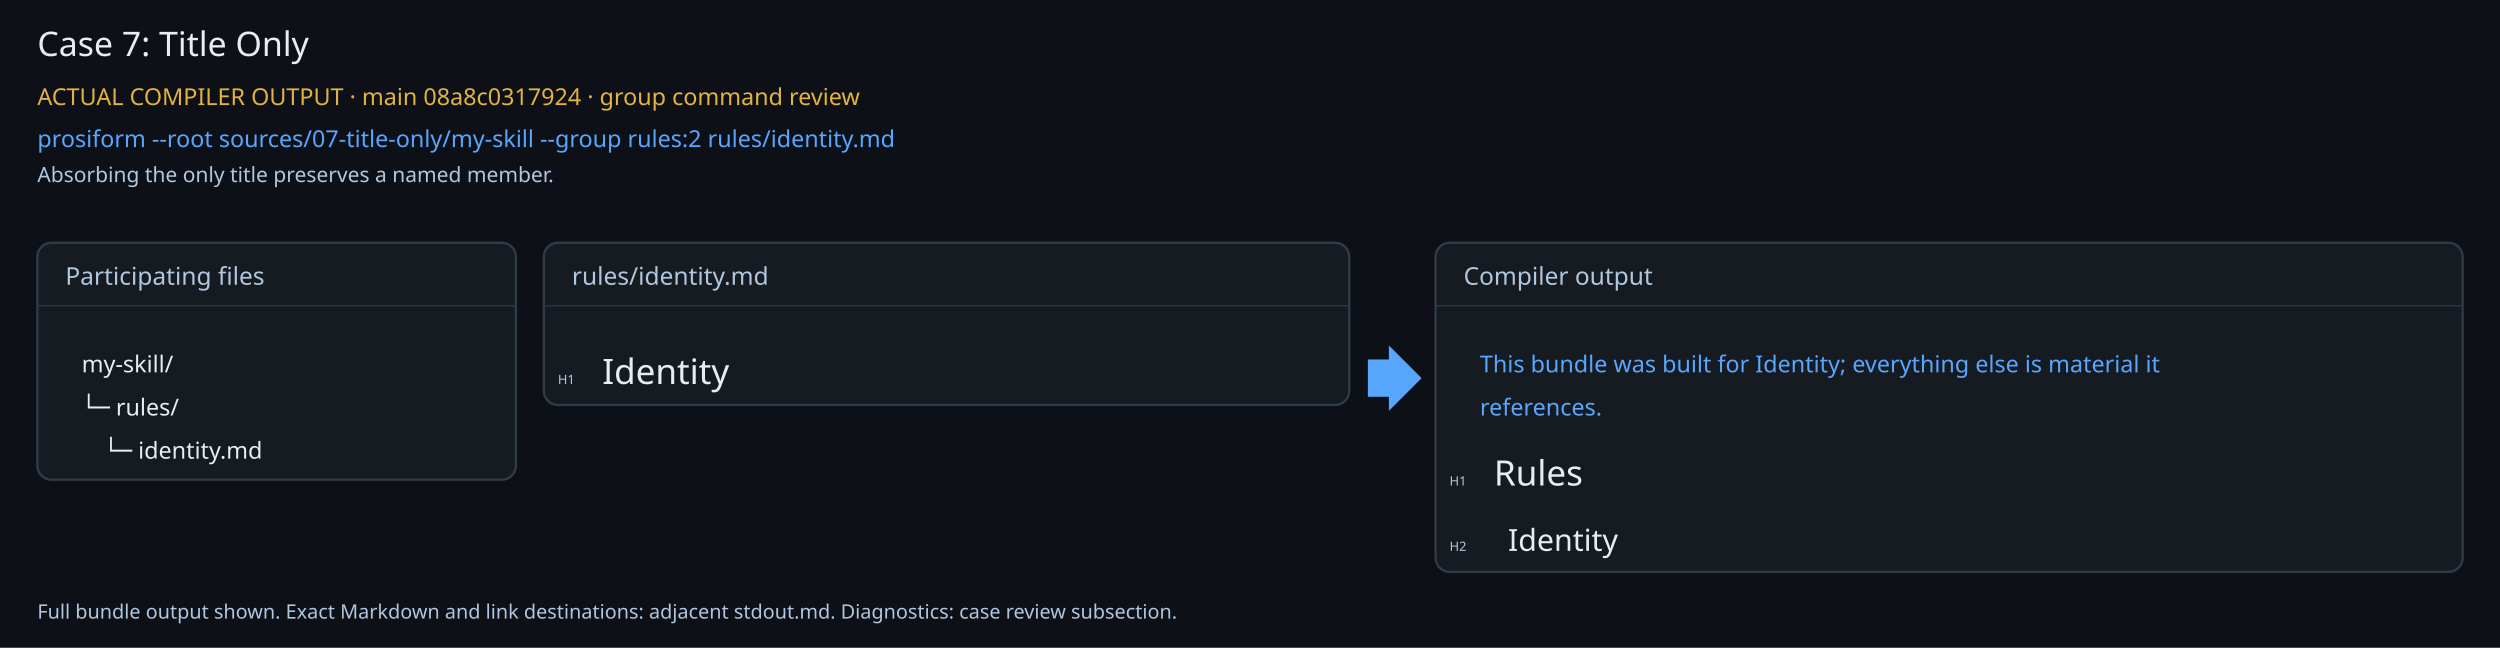
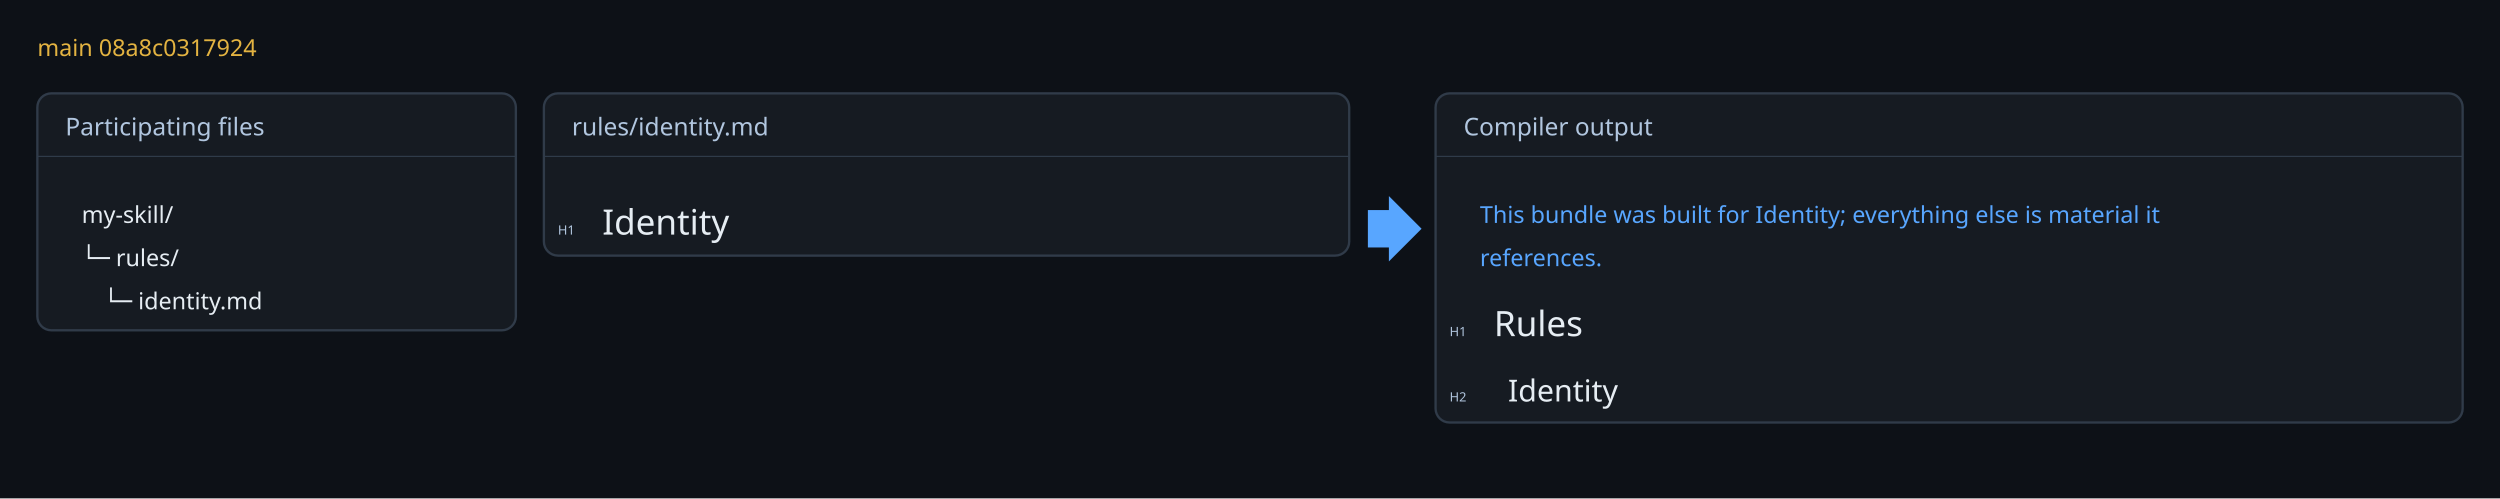
- <svg xmlns="http://www.w3.org/2000/svg" width="2142" height="555" viewBox="0 0 2142 555" role="img" aria-labelledby="title desc">
-   <rect width="2142" height="555" fill="#0d1117" />
+ <svg xmlns="http://www.w3.org/2000/svg" width="2142" height="427" viewBox="0 0 2142 427" role="img" aria-labelledby="title desc">
+   <rect width="2142" height="427" fill="#0d1117" />
  <g font-family="IBM Plex Mono" xml:space="preserve">
-     <text x="32" y="48" font-size="29" fill="#e6edf3" font-weight="400">Case 7: Title Only</text>
-     <text x="32" y="90" font-size="20" fill="#e3b341" font-weight="400">ACTUAL COMPILER OUTPUT · main 08a8c0317924 · group command review</text>
-     <text x="32" y="126" font-size="20" fill="#58a6ff" font-weight="400">prosiform --root sources/07-title-only/my-skill --group rules:2 rules/identity.md</text>
-     <text x="32" y="156" font-size="18" fill="#b1c6df" font-weight="400">Absorbing the only title preserves a named member.</text>
-     <rect x="32" y="208" width="410" height="203" rx="12" fill="#161b22" stroke="#303b49" stroke-width="2" />
-     <text x="56" y="244" font-size="21" fill="#b1c6df" font-weight="400">Participating files</text>
-     <path d="M32 262 H442" stroke="#303b49" />
-     <text x="70" y="319" font-size="20" fill="#e6edf3" font-weight="400">my-skill/</text>
-     <text x="70" y="356" font-size="20" fill="#e6edf3" font-weight="400">└─ rules/</text>
-     <text x="70" y="393" font-size="20" fill="#e6edf3" font-weight="400">   └─ identity.md</text>
-     <rect x="466" y="208" width="690" height="139" rx="12" fill="#161b22" stroke="#303b49" stroke-width="2" />
-     <text x="490" y="244" font-size="21" fill="#b1c6df" font-weight="400">rules/identity.md</text>
-     <path d="M466 262 H1156" stroke="#303b49" />
-     <text x="478" y="329" font-size="11" fill="#b1c6df" font-weight="400">H1</text>
-     <text x="516" y="329" font-size="30" fill="#e6edf3" font-weight="500">Identity</text>
-     <rect x="1230" y="208" width="880" height="282" rx="12" fill="#161b22" stroke="#303b49" stroke-width="2" />
-     <text x="1254" y="244" font-size="21" fill="#b1c6df" font-weight="400">Compiler output</text>
-     <path d="M1230 262 H2110" stroke="#303b49" />
-     <text x="1268" y="319" font-size="20" fill="#58a6ff" font-weight="400">This bundle was built for Identity; everything else is material it</text>
-     <text x="1268" y="356" font-size="20" fill="#58a6ff" font-weight="400">references.</text>
-     <text x="1242" y="416" font-size="11" fill="#b1c6df" font-weight="400">H1</text>
-     <text x="1280" y="416" font-size="30" fill="#e6edf3" font-weight="500">Rules</text>
-     <text x="1242" y="472" font-size="11" fill="#b1c6df" font-weight="400">H2</text>
-     <text x="1292" y="472" font-size="26" fill="#e6edf3" font-weight="500">Identity</text>
-     <path d="M1172 308 H1190 V296 L1218 324 L1190 352 V340 H1172Z" fill="#58a6ff" />
-     <text x="32" y="530" font-size="17" fill="#b1c6df" font-weight="400">Full bundle output shown. Exact Markdown and link destinations: adjacent stdout.md. Diagnostics: case review subsection.</text>
+     <text x="32" y="48" font-size="20" fill="#e3b341" font-weight="400">main 08a8c0317924</text>
+     <rect x="32" y="80" width="410" height="203" rx="12" fill="#161b22" stroke="#303b49" stroke-width="2" />
+     <text x="56" y="116" font-size="21" fill="#b1c6df" font-weight="400">Participating files</text>
+     <path d="M32 134 H442" stroke="#303b49" />
+     <text x="70" y="191" font-size="20" fill="#e6edf3" font-weight="400">my-skill/</text>
+     <text x="70" y="228" font-size="20" fill="#e6edf3" font-weight="400">└─ rules/</text>
+     <text x="70" y="265" font-size="20" fill="#e6edf3" font-weight="400">   └─ identity.md</text>
+     <rect x="466" y="80" width="690" height="139" rx="12" fill="#161b22" stroke="#303b49" stroke-width="2" />
+     <text x="490" y="116" font-size="21" fill="#b1c6df" font-weight="400">rules/identity.md</text>
+     <path d="M466 134 H1156" stroke="#303b49" />
+     <text x="478" y="201" font-size="11" fill="#b1c6df" font-weight="400">H1</text>
+     <text x="516" y="201" font-size="30" fill="#e6edf3" font-weight="500">Identity</text>
+     <rect x="1230" y="80" width="880" height="282" rx="12" fill="#161b22" stroke="#303b49" stroke-width="2" />
+     <text x="1254" y="116" font-size="21" fill="#b1c6df" font-weight="400">Compiler output</text>
+     <path d="M1230 134 H2110" stroke="#303b49" />
+     <text x="1268" y="191" font-size="20" fill="#58a6ff" font-weight="400">This bundle was built for Identity; everything else is material it</text>
+     <text x="1268" y="228" font-size="20" fill="#58a6ff" font-weight="400">references.</text>
+     <text x="1242" y="288" font-size="11" fill="#b1c6df" font-weight="400">H1</text>
+     <text x="1280" y="288" font-size="30" fill="#e6edf3" font-weight="500">Rules</text>
+     <text x="1242" y="344" font-size="11" fill="#b1c6df" font-weight="400">H2</text>
+     <text x="1292" y="344" font-size="26" fill="#e6edf3" font-weight="500">Identity</text>
+     <path d="M1172 180 H1190 V168 L1218 196 L1190 224 V212 H1172Z" fill="#58a6ff" />
  </g>
</svg>
